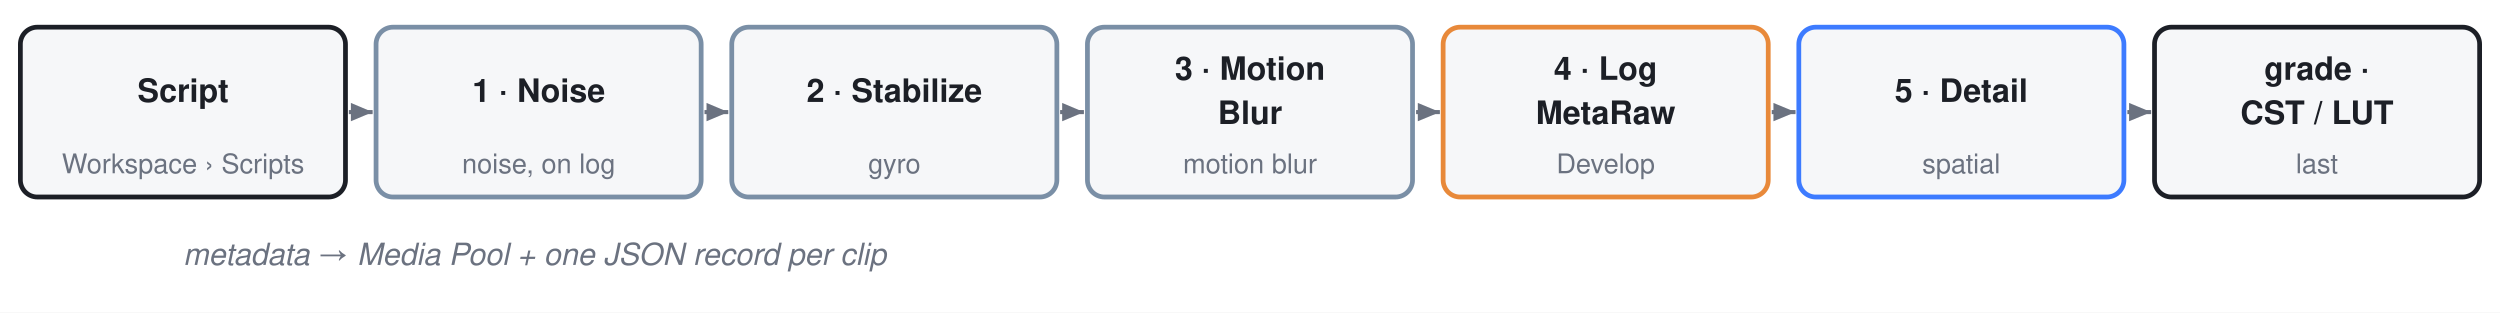
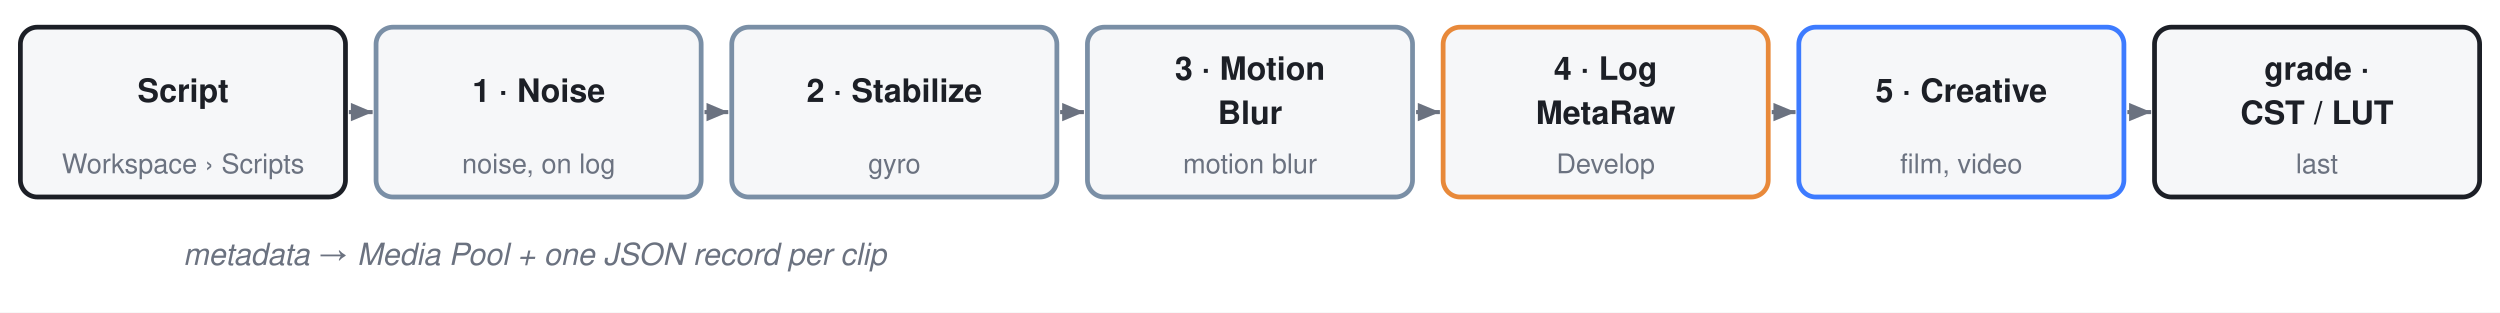
<svg xmlns="http://www.w3.org/2000/svg" width="736" height="92" viewBox="0 0 736 92" font-family="Helvetica Neue, Helvetica, Arial, sans-serif">
  <rect width="100%" height="100%" fill="#ffffff" />
  <rect x="6.00" y="8.00" width="95.71" height="50.00" fill="#f6f7f9" stroke="#1c1f26" stroke-width="1.4" rx="5" fill-opacity="1" />
  <text x="53.9" y="30.0" font-size="9.5" text-anchor="middle" fill="#1c1f26" font-weight="bold">Script</text>
  <text x="53.9" y="51.0" font-size="8" text-anchor="middle" fill="#6b7280" font-weight="normal">Workspace › Scripts</text>
  <rect x="110.71" y="8.00" width="95.71" height="50.00" fill="#f6f7f9" stroke="#7a8fa6" stroke-width="1.4" rx="5" fill-opacity="1" />
  <text x="158.6" y="30.0" font-size="9.5" text-anchor="middle" fill="#1c1f26" font-weight="bold">1 · Noise</text>
  <text x="158.6" y="51.0" font-size="8" text-anchor="middle" fill="#6b7280" font-weight="normal">noise, on log</text>
  <line x1="102.7" y1="33.0" x2="109.7" y2="33.0" stroke="#6b7280" stroke-width="1.2" />
  <polygon points="109.7,33.0 103.3,35.7 103.3,30.3" fill="#6b7280" />
  <rect x="215.43" y="8.00" width="95.71" height="50.00" fill="#f6f7f9" stroke="#7a8fa6" stroke-width="1.4" rx="5" fill-opacity="1" />
  <text x="263.3" y="30.0" font-size="9.5" text-anchor="middle" fill="#1c1f26" font-weight="bold">2 · Stabilize</text>
  <text x="263.3" y="51.0" font-size="8" text-anchor="middle" fill="#6b7280" font-weight="normal">gyro</text>
  <line x1="207.4" y1="33.0" x2="214.4" y2="33.0" stroke="#6b7280" stroke-width="1.2" />
  <polygon points="214.4,33.0 208.0,35.7 208.0,30.3" fill="#6b7280" />
  <rect x="320.14" y="8.00" width="95.71" height="50.00" fill="#f6f7f9" stroke="#7a8fa6" stroke-width="1.4" rx="5" fill-opacity="1" />
  <text x="368.0" y="23.5" font-size="9.5" text-anchor="middle" fill="#1c1f26" font-weight="bold">3 · Motion</text>
  <text x="368.0" y="36.5" font-size="9.5" text-anchor="middle" fill="#1c1f26" font-weight="bold">Blur</text>
  <text x="368.0" y="51.0" font-size="8" text-anchor="middle" fill="#6b7280" font-weight="normal">motion blur</text>
  <line x1="312.1" y1="33.0" x2="319.1" y2="33.0" stroke="#6b7280" stroke-width="1.2" />
  <polygon points="319.1,33.0 312.7,35.7 312.7,30.3" fill="#6b7280" />
  <rect x="424.86" y="8.00" width="95.71" height="50.00" fill="#f6f7f9" stroke="#e8893a" stroke-width="1.4" rx="5" fill-opacity="1" />
  <text x="472.7" y="23.5" font-size="9.5" text-anchor="middle" fill="#1c1f26" font-weight="bold">4 · Log</text>
  <text x="472.7" y="36.5" font-size="9.5" text-anchor="middle" fill="#1c1f26" font-weight="bold">MetaRaw</text>
  <text x="472.7" y="51.0" font-size="8" text-anchor="middle" fill="#6b7280" font-weight="normal">Develop</text>
  <line x1="416.9" y1="33.0" x2="423.9" y2="33.0" stroke="#6b7280" stroke-width="1.2" />
  <polygon points="423.9,33.0 417.4,35.7 417.4,30.3" fill="#6b7280" />
  <rect x="529.57" y="8.00" width="95.71" height="50.00" fill="#f6f7f9" stroke="#3d7bff" stroke-width="1.4" rx="5" fill-opacity="1" />
-   <text x="577.4" y="30.0" font-size="9.5" text-anchor="middle" fill="#1c1f26" font-weight="bold">5 · Detail</text>
-   <text x="577.4" y="51.0" font-size="8" text-anchor="middle" fill="#6b7280" font-weight="normal">spatial</text>
+   <text x="577.4" y="30.0" font-size="9.5" text-anchor="middle" fill="#1c1f26" font-weight="bold">5 · Creative</text>
+   <text x="577.4" y="51.0" font-size="8" text-anchor="middle" fill="#6b7280" font-weight="normal">film, video</text>
  <line x1="521.6" y1="33.0" x2="528.6" y2="33.0" stroke="#6b7280" stroke-width="1.2" />
  <polygon points="528.6,33.0 522.1,35.7 522.1,30.3" fill="#6b7280" />
  <rect x="634.29" y="8.00" width="95.71" height="50.00" fill="#f6f7f9" stroke="#1c1f26" stroke-width="1.4" rx="5" fill-opacity="1" />
  <text x="682.1" y="23.5" font-size="9.5" text-anchor="middle" fill="#1c1f26" font-weight="bold">grade ·</text>
  <text x="682.1" y="36.5" font-size="9.5" text-anchor="middle" fill="#1c1f26" font-weight="bold">CST / LUT</text>
  <text x="682.1" y="51.0" font-size="8" text-anchor="middle" fill="#6b7280" font-weight="normal">last</text>
  <line x1="626.3" y1="33.0" x2="633.3" y2="33.0" stroke="#6b7280" stroke-width="1.2" />
  <polygon points="633.3,33.0 626.8,35.7 626.8,30.3" fill="#6b7280" />
  <text x="53.9" y="78.0" font-size="9" text-anchor="start" fill="#6b7280" font-weight="normal" font-style="italic">metadata → Media Pool + one JSON record per clip</text>
</svg>
